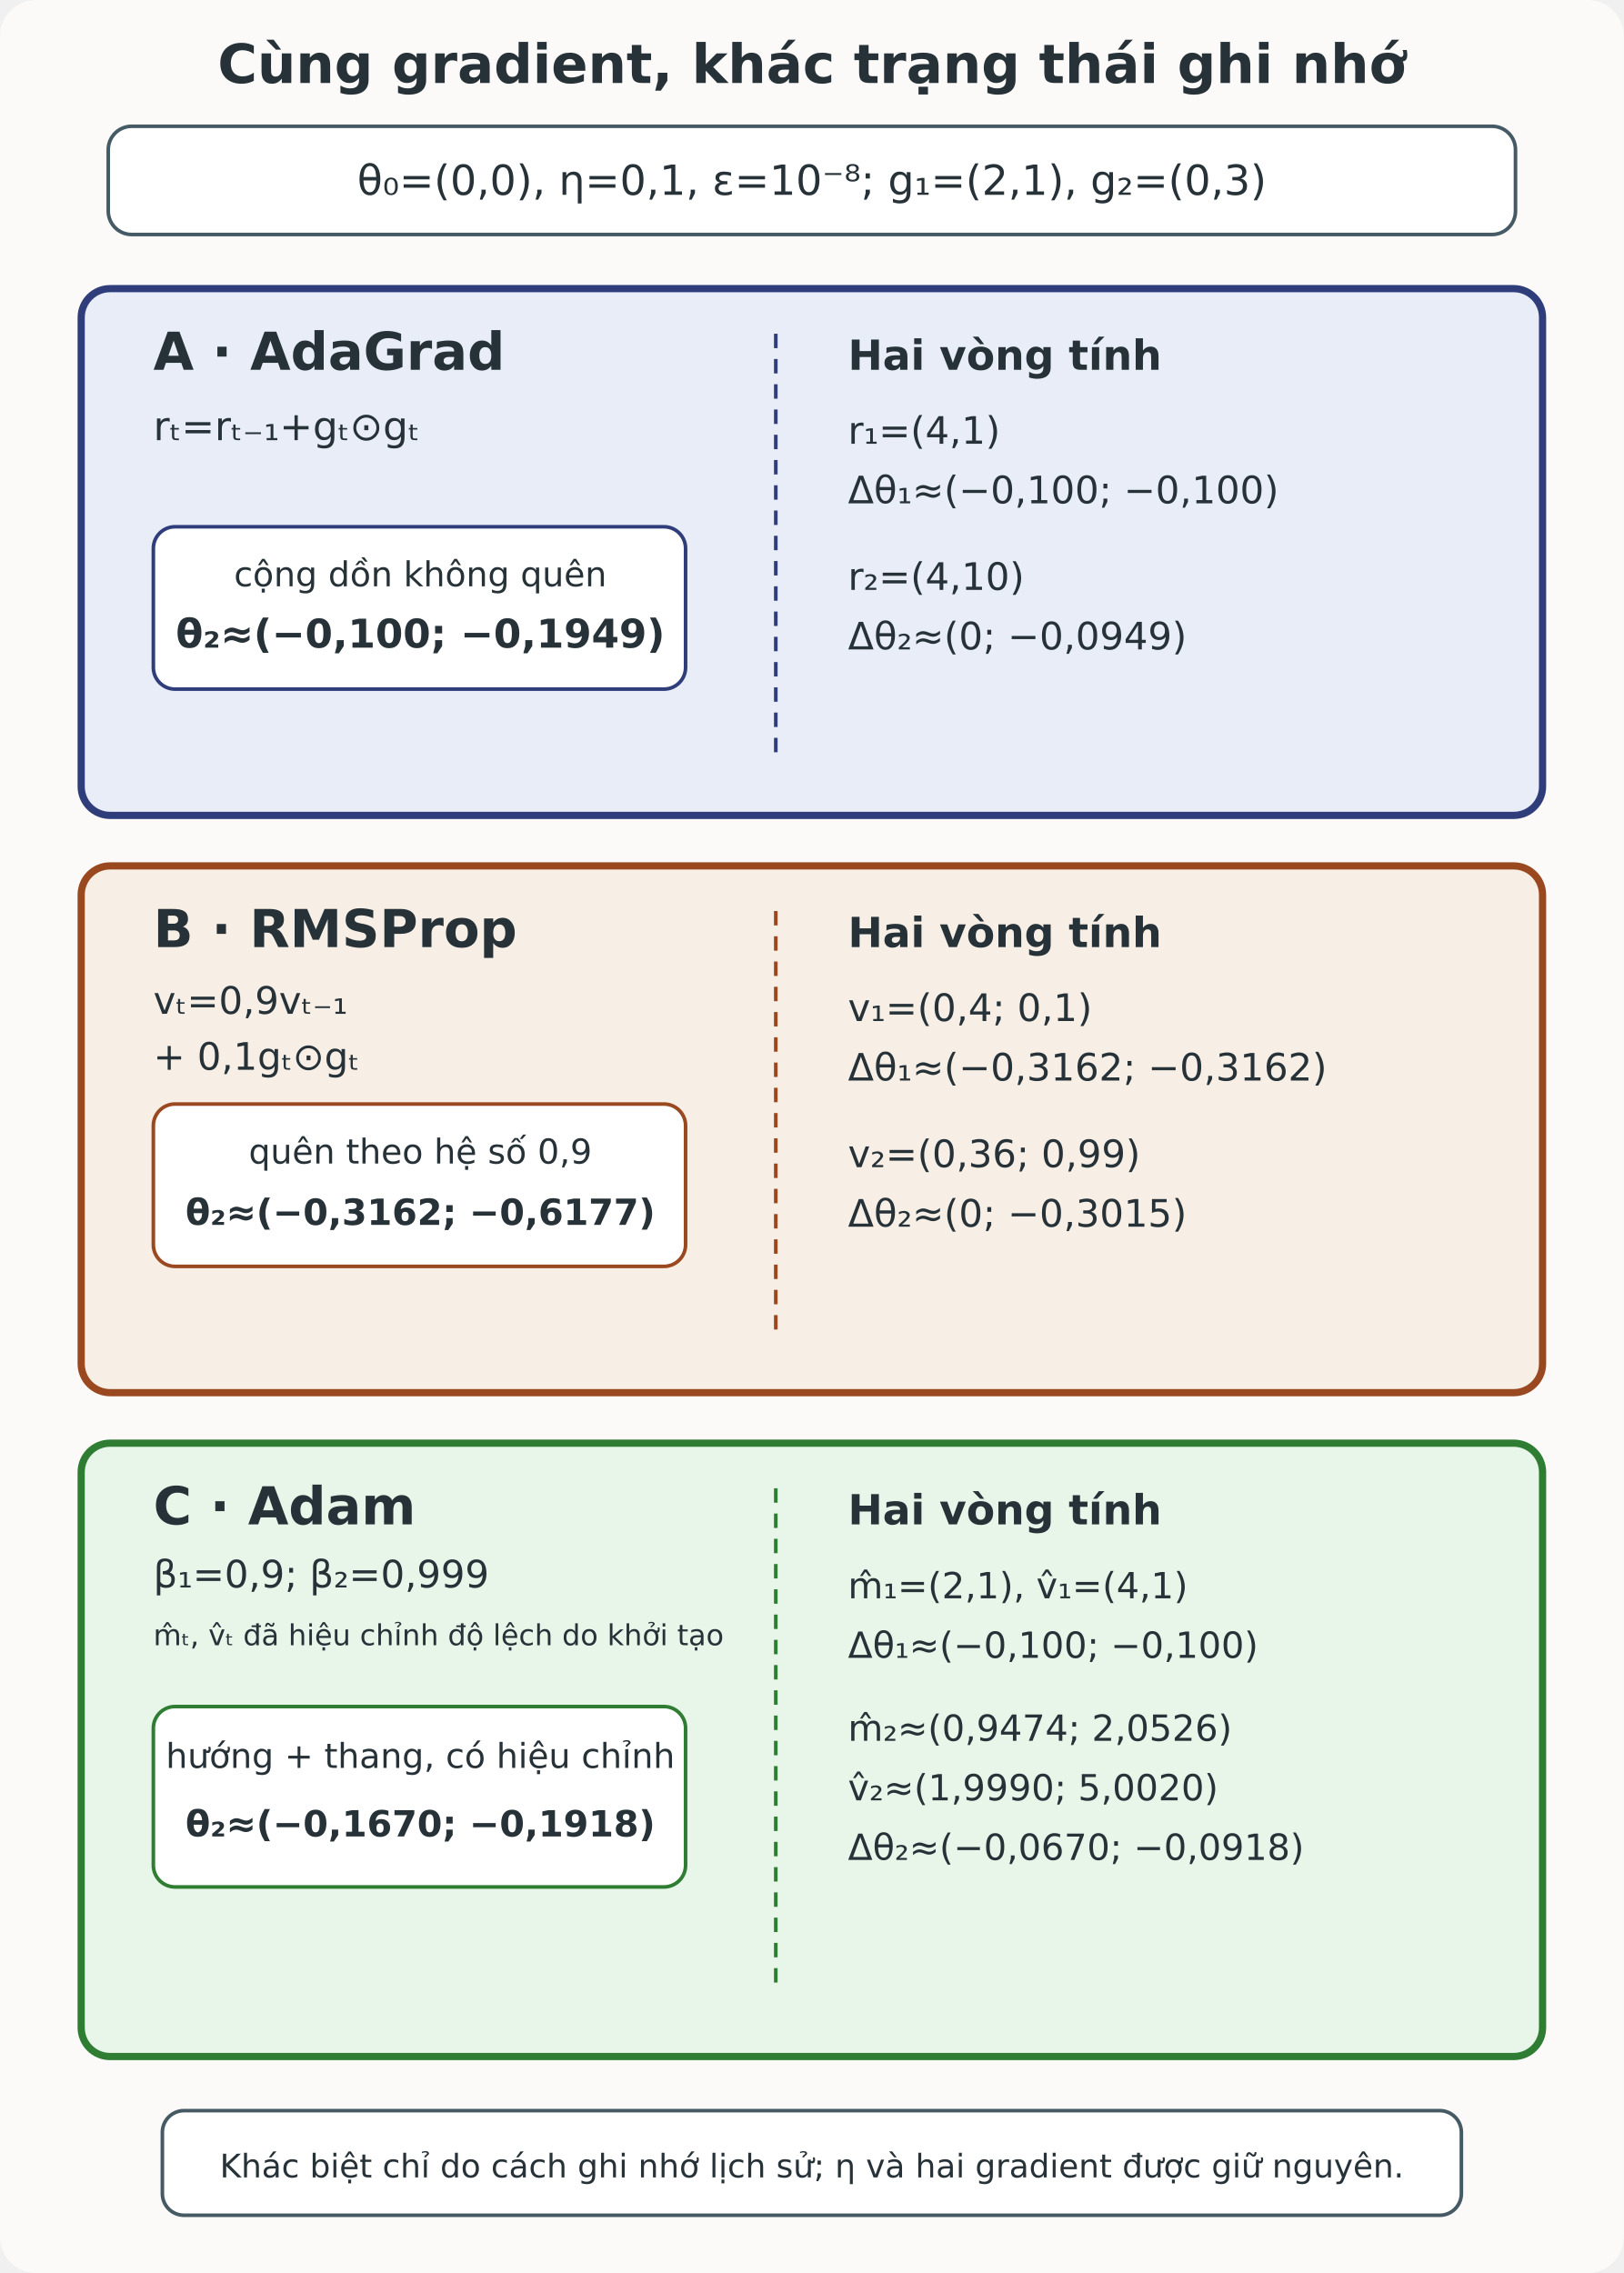
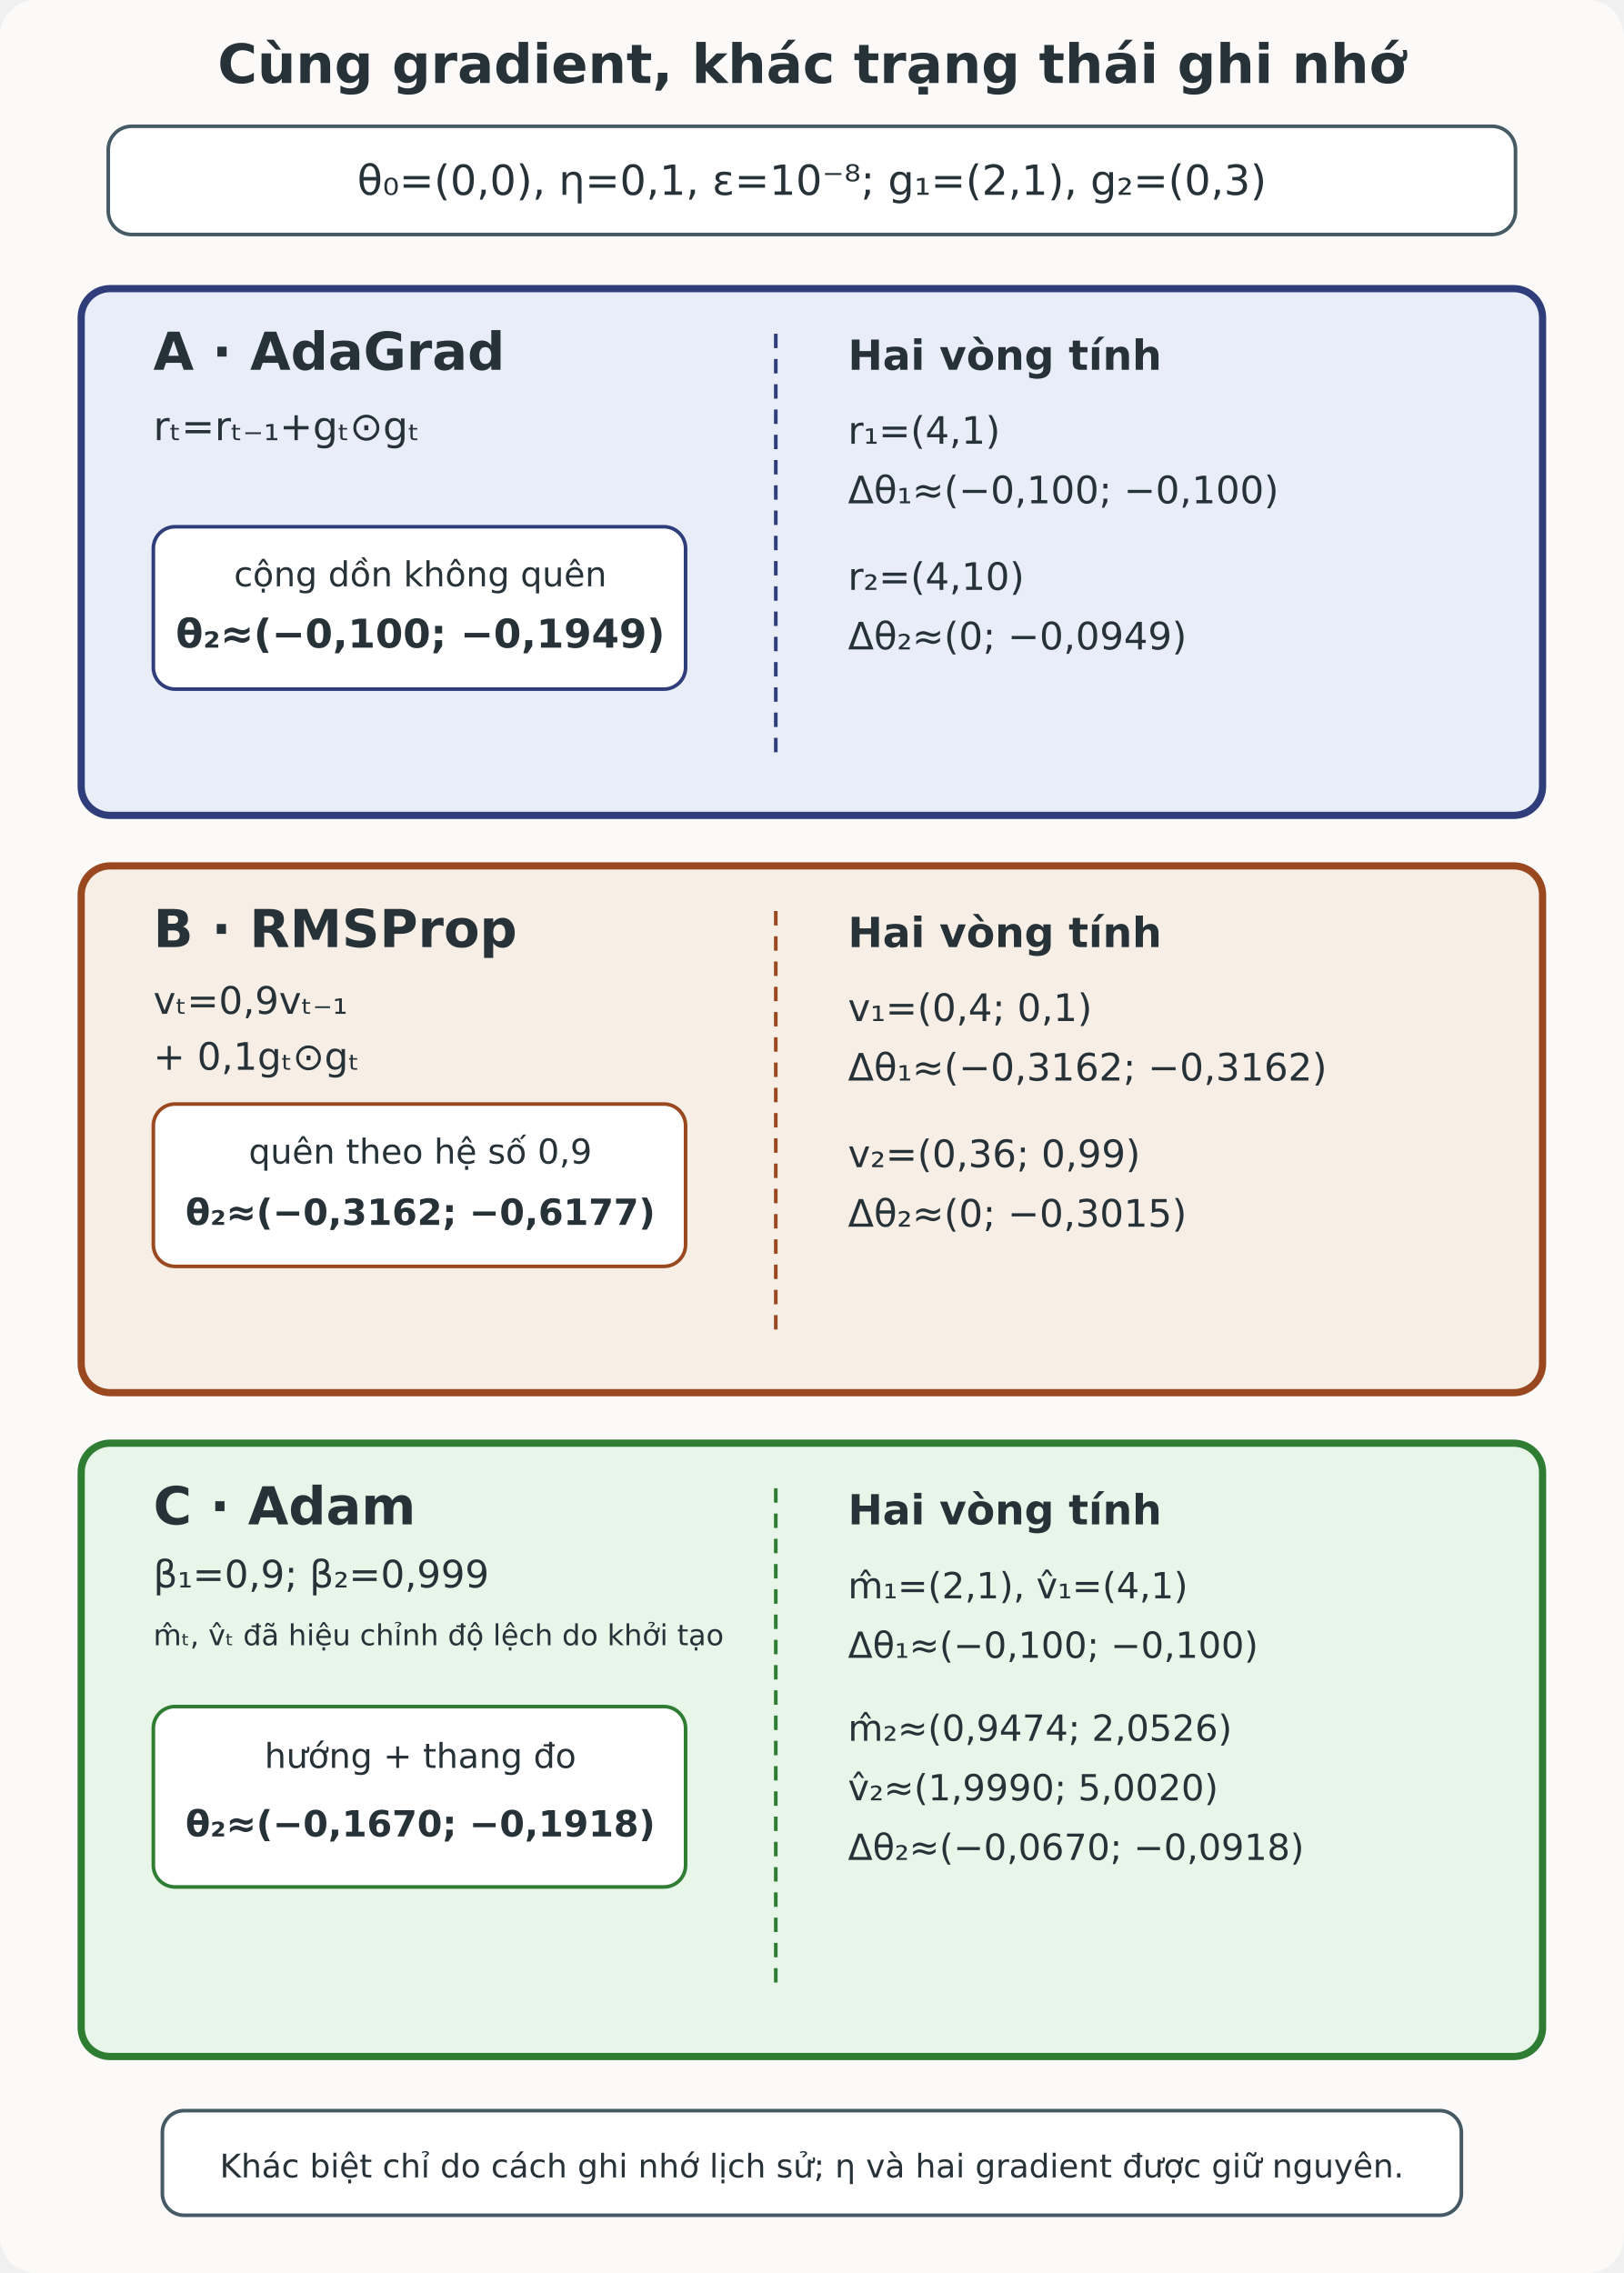
<svg xmlns="http://www.w3.org/2000/svg" viewBox="0 0 900 1260" role="img" aria-labelledby="title desc">
  <rect width="900" height="1260" rx="20" fill="#fbfaf8" />
  <g font-family="DejaVu Sans, sans-serif" fill="#263238">
    <text x="450" y="46" text-anchor="middle" font-size="30" font-weight="bold">Cùng gradient, khác trạng thái ghi nhớ</text>
    <rect x="60" y="70" width="780" height="60" rx="13" fill="#fff" stroke="#455a64" stroke-width="2" />
    <text x="450" y="108" text-anchor="middle" font-size="23">θ₀=(0,0), η=0,1, ε=10⁻⁸;  g₁=(2,1), g₂=(0,3)</text>
    <rect x="45" y="160" width="810" height="292" rx="16" fill="#e8edf8" stroke="#2f3e7a" stroke-width="4" />
    <text x="85" y="205" font-size="29" font-weight="bold">A · AdaGrad</text>
    <text x="85" y="244" font-size="22">rₜ=rₜ₋₁+gₜ⊙gₜ</text>
    <line x1="430" y1="185" x2="430" y2="420" stroke="#2f3e7a" stroke-width="2" stroke-dasharray="8 6" />
    <text x="470" y="205" font-size="23" font-weight="bold">Hai vòng tính</text>
    <text x="470" y="246" font-size="21">r₁=(4,1)</text>
    <text x="470" y="279" font-size="21">Δθ₁≈(−0,100; −0,100)</text>
    <text x="470" y="327" font-size="21">r₂=(4,10)</text>
    <text x="470" y="360" font-size="21">Δθ₂≈(0; −0,0949)</text>
    <rect x="85" y="292" width="295" height="90" rx="12" fill="#fff" stroke="#2f3e7a" stroke-width="2" />
    <text x="233" y="325" text-anchor="middle" font-size="19">cộng dồn không quên</text>
    <text x="233" y="359" text-anchor="middle" font-size="22" font-weight="bold">θ₂≈(−0,100; −0,1949)</text>
    <rect x="45" y="480" width="810" height="292" rx="16" fill="#f7efe6" stroke="#9a481f" stroke-width="4" />
    <text x="85" y="525" font-size="29" font-weight="bold">B · RMSProp</text>
    <text x="85" y="562" font-size="21">vₜ=0,9vₜ₋₁</text>
    <text x="85" y="593" font-size="21"> + 0,1gₜ⊙gₜ</text>
    <line x1="430" y1="505" x2="430" y2="740" stroke="#9a481f" stroke-width="2" stroke-dasharray="8 6" />
    <text x="470" y="525" font-size="23" font-weight="bold">Hai vòng tính</text>
    <text x="470" y="566" font-size="21">v₁=(0,4; 0,1)</text>
    <text x="470" y="599" font-size="21">Δθ₁≈(−0,3162; −0,3162)</text>
    <text x="470" y="647" font-size="21">v₂=(0,36; 0,99)</text>
    <text x="470" y="680" font-size="21">Δθ₂≈(0; −0,3015)</text>
    <rect x="85" y="612" width="295" height="90" rx="12" fill="#fff" stroke="#9a481f" stroke-width="2" />
    <text x="233" y="645" text-anchor="middle" font-size="19">quên theo hệ số 0,9</text>
    <text x="233" y="679" text-anchor="middle" font-size="20" font-weight="bold">θ₂≈(−0,3162; −0,6177)</text>
    <rect x="45" y="800" width="810" height="340" rx="16" fill="#e8f5e9" stroke="#2e7d32" stroke-width="4" />
    <text x="85" y="845" font-size="29" font-weight="bold">C · Adam</text>
    <text x="85" y="880" font-size="21">β₁=0,9; β₂=0,999</text>
    <text x="85" y="912" font-size="16">m̂ₜ, v̂ₜ đã hiệu chỉnh độ lệch do khởi tạo</text>
    <line x1="430" y1="825" x2="430" y2="1105" stroke="#2e7d32" stroke-width="2" stroke-dasharray="8 6" />
    <text x="470" y="845" font-size="23" font-weight="bold">Hai vòng tính</text>
    <text x="470" y="886" font-size="20">m̂₁=(2,1), v̂₁=(4,1)</text>
    <text x="470" y="919" font-size="20">Δθ₁≈(−0,100; −0,100)</text>
    <text x="470" y="965" font-size="20">m̂₂≈(0,9474; 2,0526)</text>
    <text x="470" y="998" font-size="20">v̂₂≈(1,9990; 5,0020)</text>
    <text x="470" y="1031" font-size="20">Δθ₂≈(−0,0670; −0,0918)</text>
    <rect x="85" y="946" width="295" height="100" rx="12" fill="#fff" stroke="#2e7d32" stroke-width="2" />
-     <text x="233" y="980" text-anchor="middle" font-size="19">hướng + thang, có hiệu chỉnh</text>
+     <text x="233" y="980" text-anchor="middle" font-size="19">hướng + thang đo</text>
    <text x="233" y="1018" text-anchor="middle" font-size="20" font-weight="bold">θ₂≈(−0,1670; −0,1918)</text>
    <rect x="90" y="1170" width="720" height="58" rx="12" fill="#fff" stroke="#455a64" stroke-width="2" />
    <text x="450" y="1207" text-anchor="middle" font-size="18">Khác biệt chỉ do cách ghi nhớ lịch sử; η và hai gradient được giữ nguyên.</text>
  </g>
</svg>
